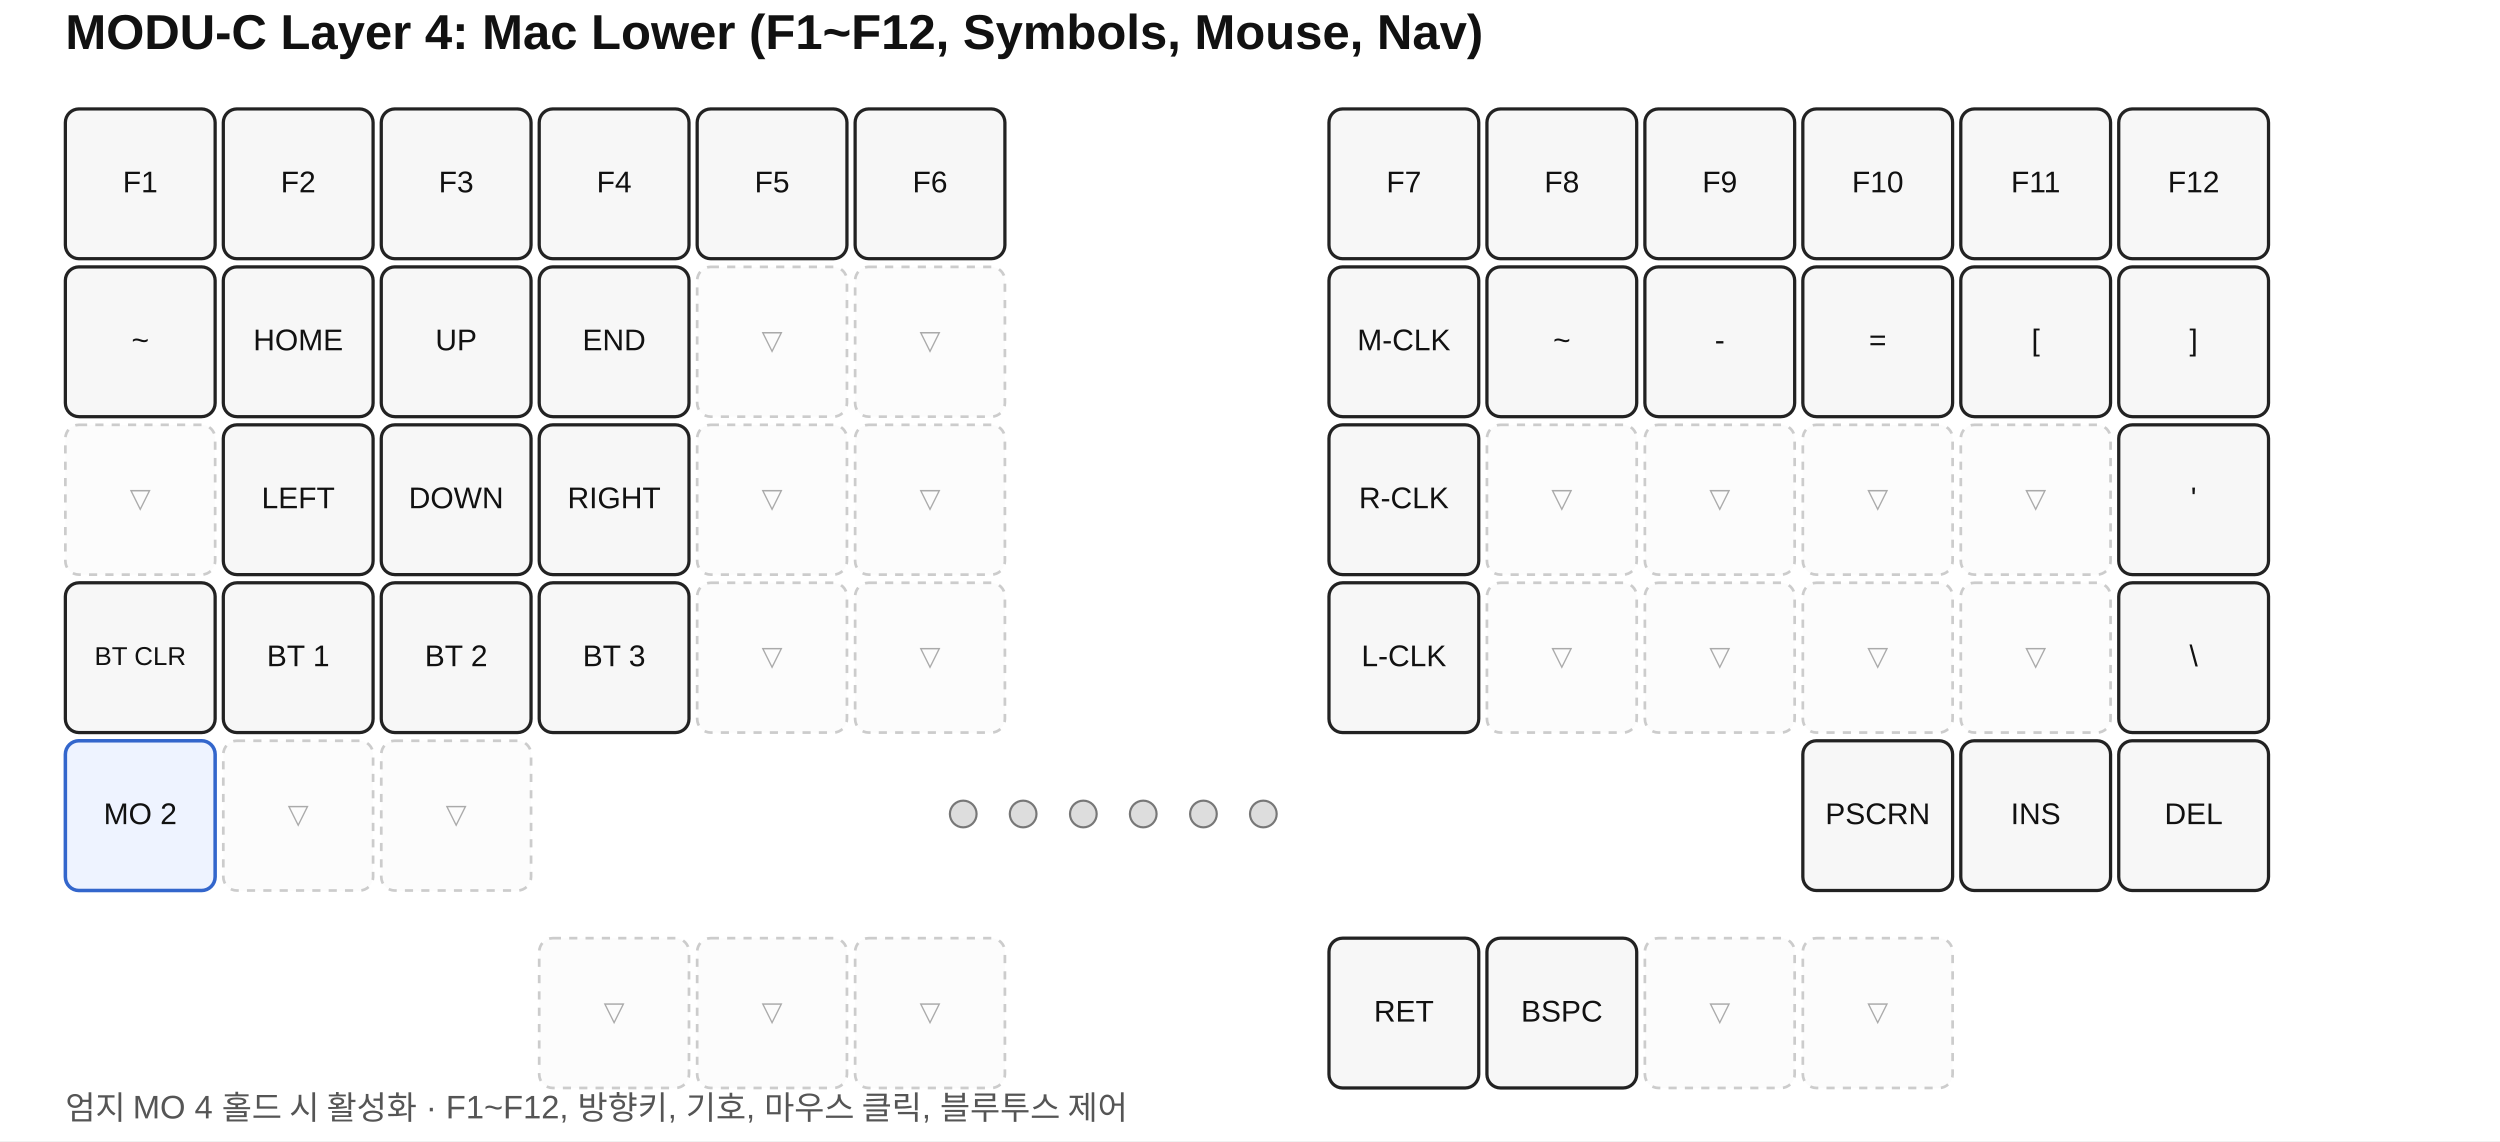
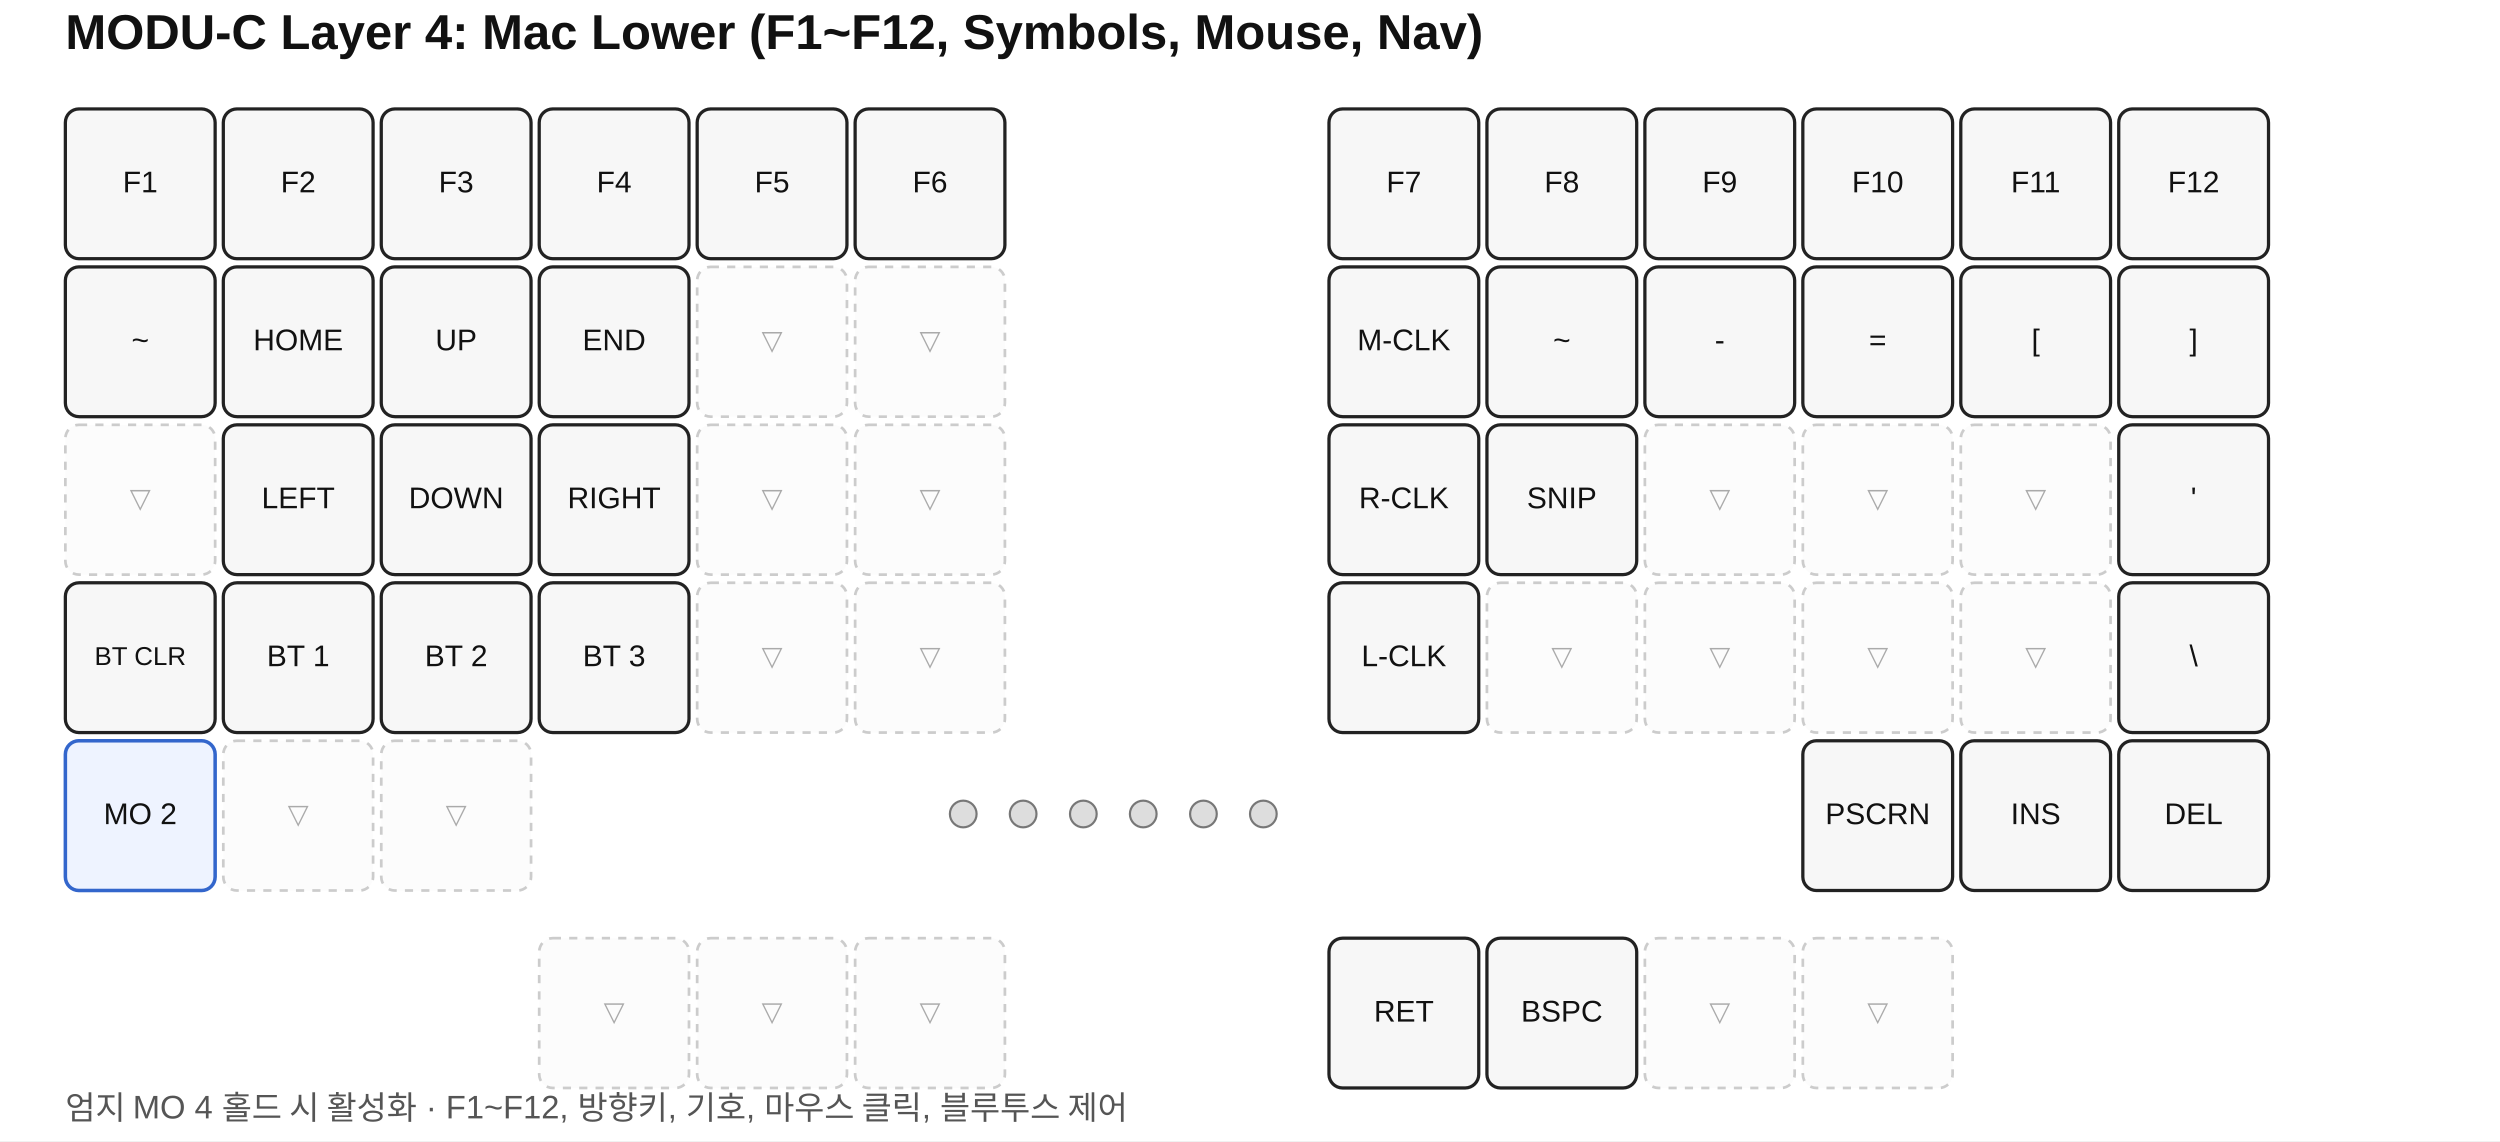
<svg xmlns="http://www.w3.org/2000/svg" width="918" height="419" viewBox="0 0 918 419">
  <rect width="100%" height="100%" fill="white" />
  <style>
text{font-family:Arial,sans-serif;fill:#111}
.key{fill:#f7f7f7;stroke:#222;stroke-width:1.2}
.trans{fill:#fcfcfc;stroke:#ccc;stroke-width:1;stroke-dasharray:3 3}
.mo{fill:#eef3ff;stroke:#3366cc;stroke-width:1.3}
.boot{fill:#ffeeee;stroke:#cc3333;stroke-width:1.3}
.none{fill:#ddd;stroke:#777;stroke-width:0.8}
.title{font-weight:700;font-size:18px}
.note{font-size:12px;fill:#555}
.label{font-size:11px;text-anchor:middle;dominant-baseline:middle}
.label-sm{font-size:9.5px;text-anchor:middle;dominant-baseline:middle}
.label-trans{font-size:10px;text-anchor:middle;dominant-baseline:middle;fill:#aaa}
</style>
  <text x="24" y="18" class="title">MODU-C Layer 4: Mac Lower (F1~F12, Symbols, Mouse, Nav)</text>
  <rect class="key" x="24.0" y="40.0" width="55.0" height="55.0" rx="5" />
  <text class="label" x="51.5" y="67.5">F1</text>
  <rect class="key" x="82.0" y="40.0" width="55.0" height="55.0" rx="5" />
  <text class="label" x="109.5" y="67.5">F2</text>
  <rect class="key" x="140.0" y="40.0" width="55.0" height="55.0" rx="5" />
  <text class="label" x="167.5" y="67.5">F3</text>
  <rect class="key" x="198.0" y="40.0" width="55.0" height="55.0" rx="5" />
  <text class="label" x="225.5" y="67.5">F4</text>
  <rect class="key" x="256.0" y="40.0" width="55.0" height="55.0" rx="5" />
  <text class="label" x="283.5" y="67.5">F5</text>
  <rect class="key" x="314.0" y="40.0" width="55.0" height="55.0" rx="5" />
  <text class="label" x="341.5" y="67.5">F6</text>
  <rect class="key" x="488.0" y="40.0" width="55.0" height="55.0" rx="5" />
  <text class="label" x="515.5" y="67.5">F7</text>
  <rect class="key" x="546.0" y="40.0" width="55.0" height="55.0" rx="5" />
  <text class="label" x="573.5" y="67.5">F8</text>
  <rect class="key" x="604.0" y="40.0" width="55.0" height="55.0" rx="5" />
  <text class="label" x="631.5" y="67.5">F9</text>
  <rect class="key" x="662.0" y="40.0" width="55.0" height="55.0" rx="5" />
  <text class="label" x="689.5" y="67.5">F10</text>
  <rect class="key" x="720.0" y="40.0" width="55.0" height="55.0" rx="5" />
  <text class="label" x="747.5" y="67.5">F11</text>
  <rect class="key" x="778.0" y="40.0" width="55.0" height="55.0" rx="5" />
  <text class="label" x="805.5" y="67.5">F12</text>
  <rect class="key" x="24.0" y="98.0" width="55.0" height="55.0" rx="5" />
  <text class="label" x="51.5" y="125.5">~</text>
  <rect class="key" x="82.0" y="98.0" width="55.0" height="55.0" rx="5" />
  <text class="label" x="109.5" y="125.5">HOME</text>
  <rect class="key" x="140.0" y="98.0" width="55.0" height="55.0" rx="5" />
  <text class="label" x="167.5" y="125.5">UP</text>
  <rect class="key" x="198.0" y="98.0" width="55.0" height="55.0" rx="5" />
  <text class="label" x="225.5" y="125.5">END</text>
  <rect class="trans" x="256.0" y="98.0" width="55.0" height="55.0" rx="5" />
  <text class="label-trans" x="283.5" y="125.5">▽</text>
  <rect class="trans" x="314.0" y="98.0" width="55.0" height="55.0" rx="5" />
  <text class="label-trans" x="341.5" y="125.5">▽</text>
  <rect class="key" x="488.0" y="98.0" width="55.0" height="55.0" rx="5" />
  <text class="label" x="515.5" y="125.5">M-CLK</text>
  <rect class="key" x="546.0" y="98.0" width="55.0" height="55.0" rx="5" />
  <text class="label" x="573.5" y="125.5">~</text>
  <rect class="key" x="604.0" y="98.0" width="55.0" height="55.0" rx="5" />
  <text class="label" x="631.5" y="125.5">-</text>
  <rect class="key" x="662.0" y="98.0" width="55.0" height="55.0" rx="5" />
  <text class="label" x="689.5" y="125.5">=</text>
  <rect class="key" x="720.0" y="98.0" width="55.0" height="55.0" rx="5" />
  <text class="label" x="747.5" y="125.5">[</text>
  <rect class="key" x="778.0" y="98.0" width="55.0" height="55.0" rx="5" />
  <text class="label" x="805.5" y="125.5">]</text>
  <rect class="trans" x="24.0" y="156.0" width="55.0" height="55.0" rx="5" />
  <text class="label-trans" x="51.5" y="183.5">▽</text>
  <rect class="key" x="82.0" y="156.0" width="55.0" height="55.0" rx="5" />
  <text class="label" x="109.5" y="183.5">LEFT</text>
  <rect class="key" x="140.0" y="156.0" width="55.0" height="55.0" rx="5" />
  <text class="label" x="167.5" y="183.5">DOWN</text>
  <rect class="key" x="198.0" y="156.0" width="55.0" height="55.0" rx="5" />
  <text class="label" x="225.5" y="183.5">RIGHT</text>
  <rect class="trans" x="256.0" y="156.0" width="55.0" height="55.0" rx="5" />
  <text class="label-trans" x="283.5" y="183.5">▽</text>
  <rect class="trans" x="314.0" y="156.0" width="55.0" height="55.0" rx="5" />
  <text class="label-trans" x="341.5" y="183.5">▽</text>
  <rect class="key" x="488.0" y="156.0" width="55.0" height="55.0" rx="5" />
  <text class="label" x="515.5" y="183.5">R-CLK</text>
-   <rect class="trans" x="546.0" y="156.0" width="55.0" height="55.0" rx="5" />
-   <text class="label-trans" x="573.5" y="183.5">▽</text>
+   <rect class="key" x="546.0" y="156.0" width="55.0" height="55.0" rx="5" />
+   <text class="label" x="573.5" y="183.5">SNIP</text>
  <rect class="trans" x="604.0" y="156.0" width="55.0" height="55.0" rx="5" />
  <text class="label-trans" x="631.5" y="183.5">▽</text>
  <rect class="trans" x="662.0" y="156.0" width="55.0" height="55.0" rx="5" />
  <text class="label-trans" x="689.5" y="183.5">▽</text>
  <rect class="trans" x="720.0" y="156.0" width="55.0" height="55.0" rx="5" />
  <text class="label-trans" x="747.5" y="183.5">▽</text>
  <rect class="key" x="778.0" y="156.0" width="55.0" height="55.0" rx="5" />
  <text class="label" x="805.5" y="183.5">'</text>
  <rect class="key" x="24.0" y="214.0" width="55.0" height="55.0" rx="5" />
  <text class="label-sm" x="51.5" y="241.5">BT CLR</text>
  <rect class="key" x="82.0" y="214.0" width="55.0" height="55.0" rx="5" />
  <text class="label" x="109.5" y="241.5">BT 1</text>
  <rect class="key" x="140.0" y="214.0" width="55.0" height="55.0" rx="5" />
  <text class="label" x="167.5" y="241.5">BT 2</text>
  <rect class="key" x="198.0" y="214.0" width="55.0" height="55.0" rx="5" />
  <text class="label" x="225.5" y="241.5">BT 3</text>
  <rect class="trans" x="256.0" y="214.0" width="55.0" height="55.0" rx="5" />
  <text class="label-trans" x="283.5" y="241.5">▽</text>
  <rect class="trans" x="314.0" y="214.0" width="55.0" height="55.0" rx="5" />
  <text class="label-trans" x="341.5" y="241.5">▽</text>
  <rect class="key" x="488.0" y="214.0" width="55.0" height="55.0" rx="5" />
  <text class="label" x="515.5" y="241.5">L-CLK</text>
  <rect class="trans" x="546.0" y="214.0" width="55.0" height="55.0" rx="5" />
  <text class="label-trans" x="573.5" y="241.5">▽</text>
  <rect class="trans" x="604.0" y="214.0" width="55.0" height="55.0" rx="5" />
  <text class="label-trans" x="631.5" y="241.5">▽</text>
  <rect class="trans" x="662.0" y="214.0" width="55.0" height="55.0" rx="5" />
  <text class="label-trans" x="689.5" y="241.5">▽</text>
  <rect class="trans" x="720.0" y="214.0" width="55.0" height="55.0" rx="5" />
  <text class="label-trans" x="747.5" y="241.5">▽</text>
  <rect class="key" x="778.0" y="214.0" width="55.0" height="55.0" rx="5" />
  <text class="label" x="805.5" y="241.5">\</text>
  <rect class="mo" x="24.0" y="272.0" width="55.0" height="55.0" rx="5" />
  <text class="label" x="51.5" y="299.5">MO 2</text>
  <rect class="trans" x="82.0" y="272.0" width="55.0" height="55.0" rx="5" />
  <text class="label-trans" x="109.5" y="299.5">▽</text>
  <rect class="trans" x="140.0" y="272.0" width="55.0" height="55.0" rx="5" />
  <text class="label-trans" x="167.5" y="299.5">▽</text>
  <rect class="none" x="348.8" y="294.0" width="9.8" height="9.8" rx="5" />
  <rect class="none" x="370.8" y="294.0" width="9.8" height="9.8" rx="5" />
  <rect class="none" x="392.9" y="294.0" width="9.8" height="9.8" rx="5" />
  <rect class="none" x="414.9" y="294.0" width="9.8" height="9.8" rx="5" />
  <rect class="none" x="437.0" y="294.0" width="9.8" height="9.8" rx="5" />
  <rect class="none" x="459.0" y="294.0" width="9.8" height="9.8" rx="5" />
  <rect class="key" x="662.0" y="272.0" width="55.0" height="55.0" rx="5" />
  <text class="label" x="689.5" y="299.5">PSCRN</text>
  <rect class="key" x="720.0" y="272.0" width="55.0" height="55.0" rx="5" />
  <text class="label" x="747.5" y="299.5">INS</text>
  <rect class="key" x="778.0" y="272.0" width="55.0" height="55.0" rx="5" />
  <text class="label" x="805.5" y="299.5">DEL</text>
  <rect class="trans" x="198.0" y="344.5" width="55.0" height="55.0" rx="5" />
  <text class="label-trans" x="225.5" y="372.0">▽</text>
  <rect class="trans" x="256.0" y="344.5" width="55.0" height="55.0" rx="5" />
  <text class="label-trans" x="283.5" y="372.0">▽</text>
  <rect class="trans" x="314.0" y="344.5" width="55.0" height="55.0" rx="5" />
  <text class="label-trans" x="341.5" y="372.0">▽</text>
  <rect class="key" x="488.0" y="344.5" width="55.0" height="55.0" rx="5" />
  <text class="label" x="515.5" y="372.0">RET</text>
  <rect class="key" x="546.0" y="344.5" width="55.0" height="55.0" rx="5" />
  <text class="label" x="573.5" y="372.0">BSPC</text>
  <rect class="trans" x="604.0" y="344.5" width="55.0" height="55.0" rx="5" />
  <text class="label-trans" x="631.5" y="372.0">▽</text>
  <rect class="trans" x="662.0" y="344.5" width="55.0" height="55.0" rx="5" />
  <text class="label-trans" x="689.5" y="372.0">▽</text>
  <text x="24" y="411" class="note">엄지 MO 4 홀드 시 활성화 · F1~F12, 방향키, 기호, 마우스 클릭, 블루투스 제어</text>
</svg>
